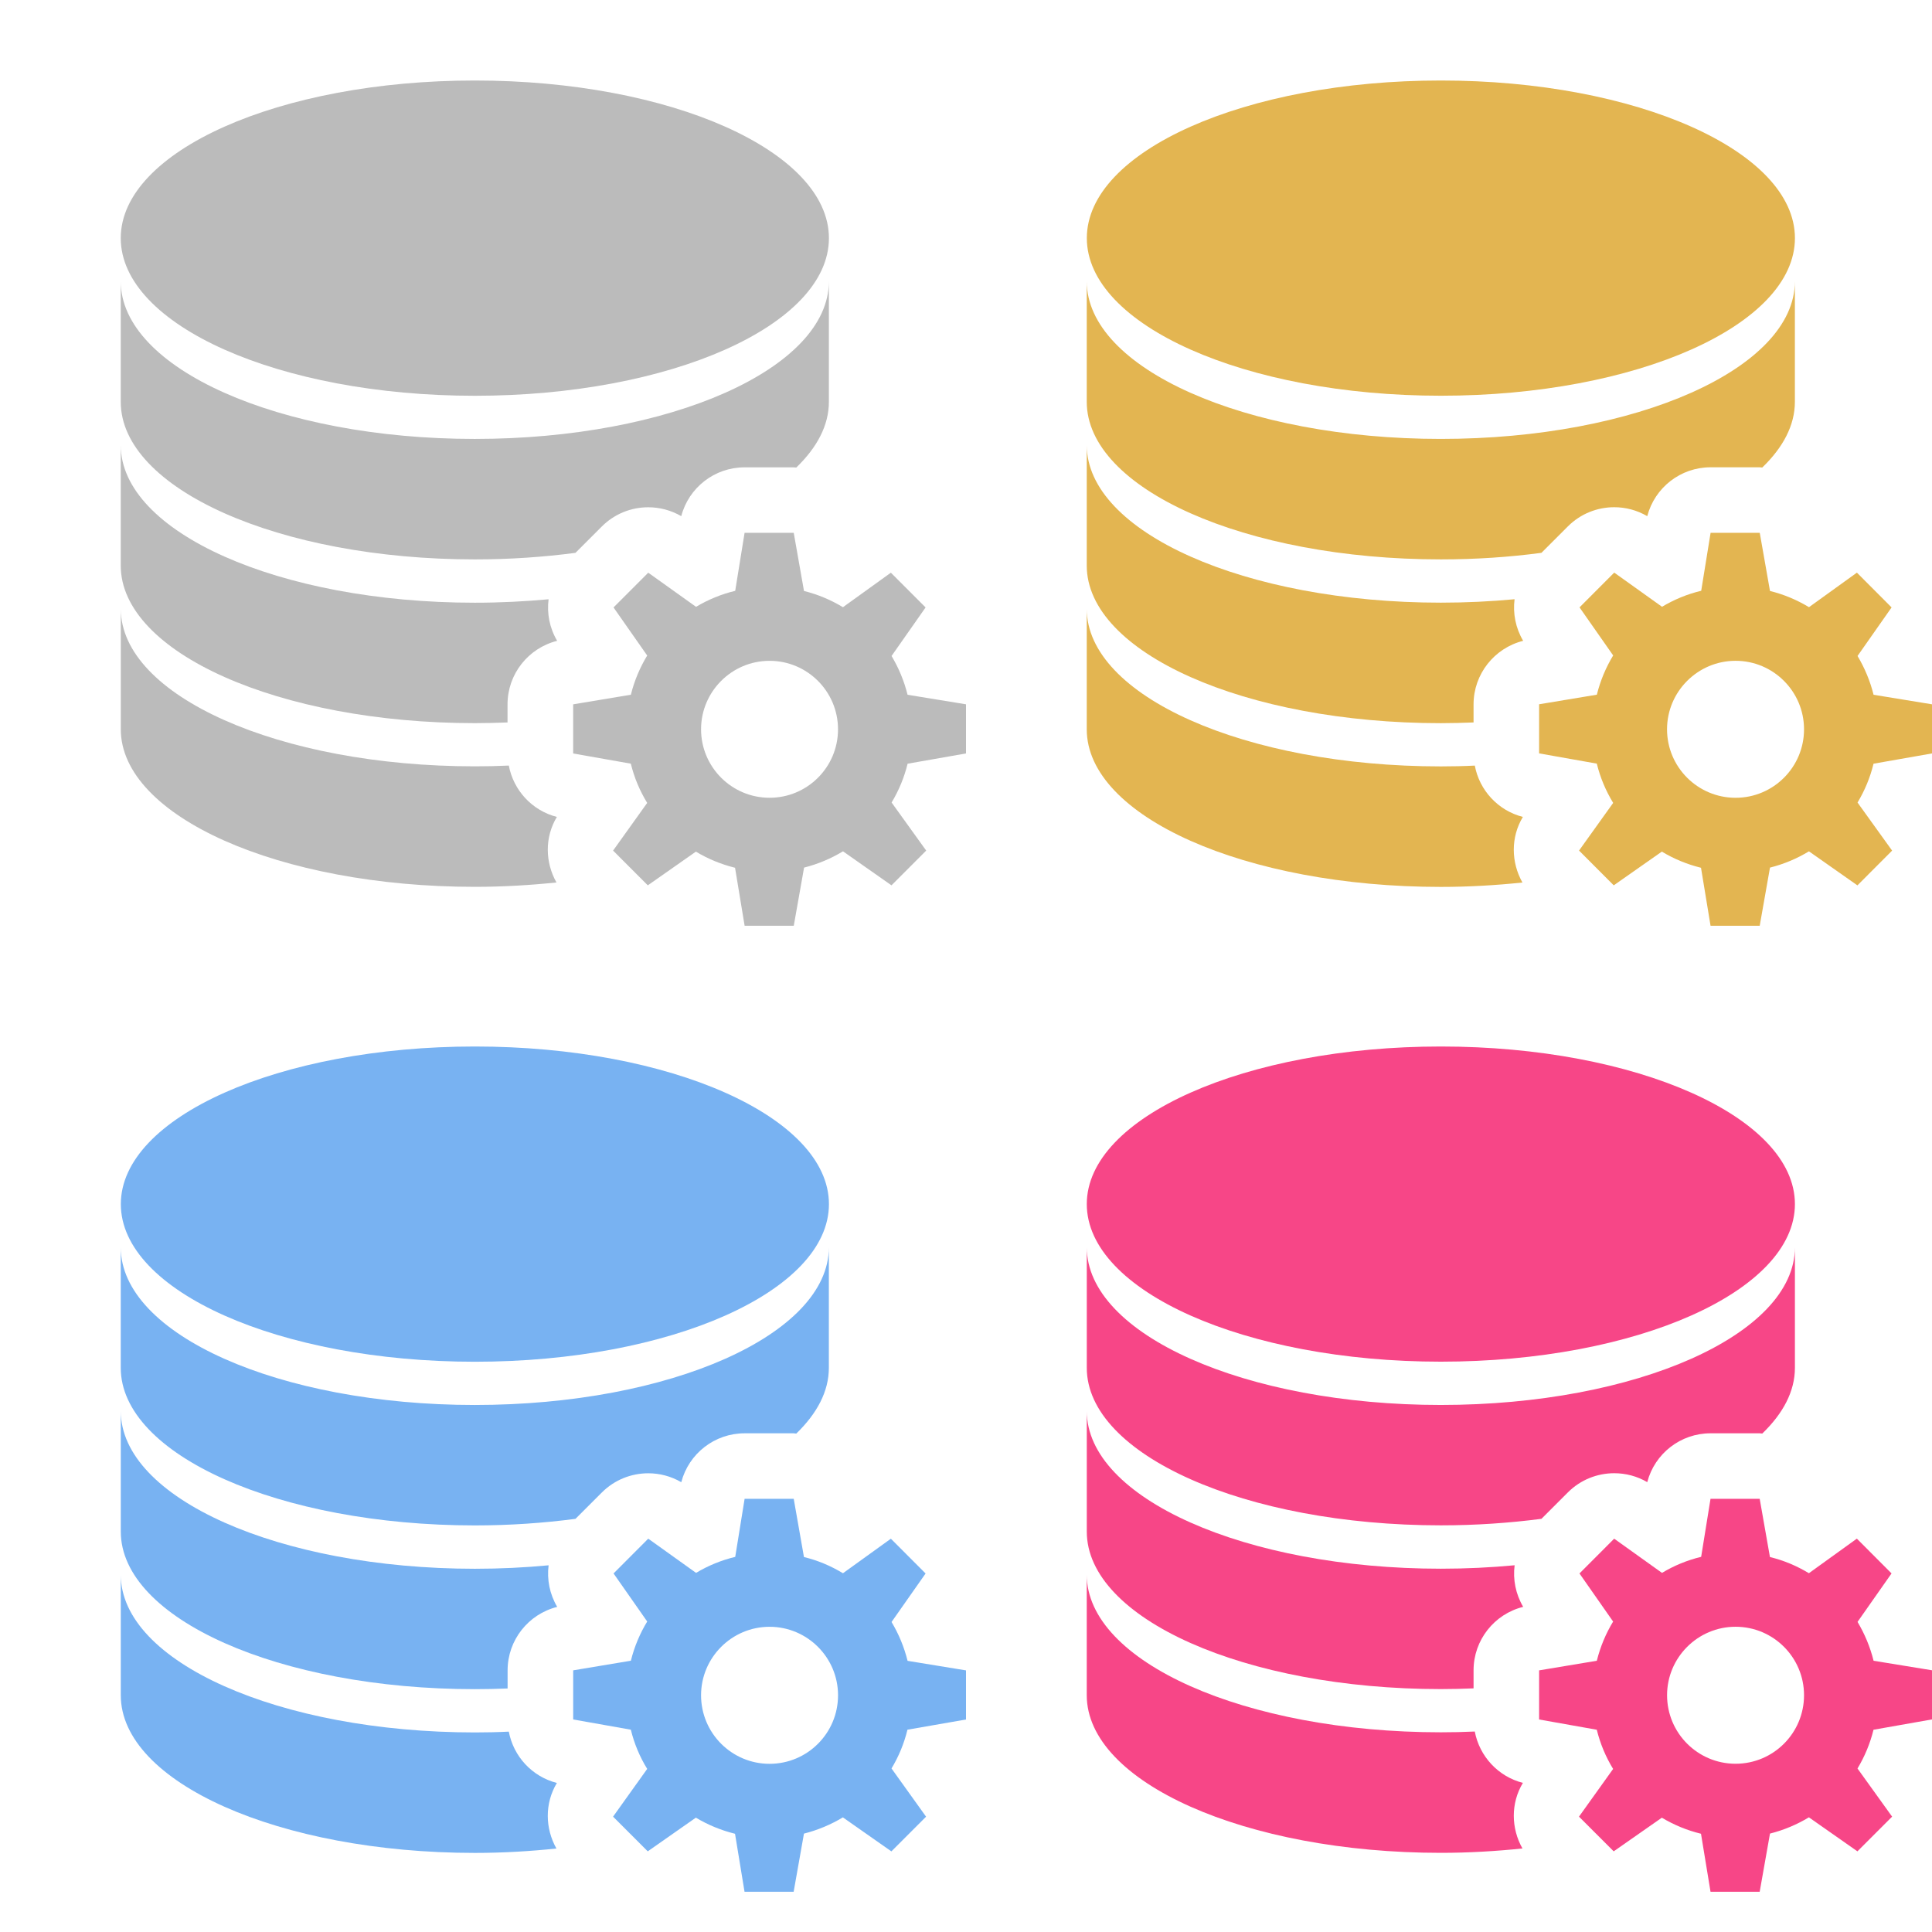
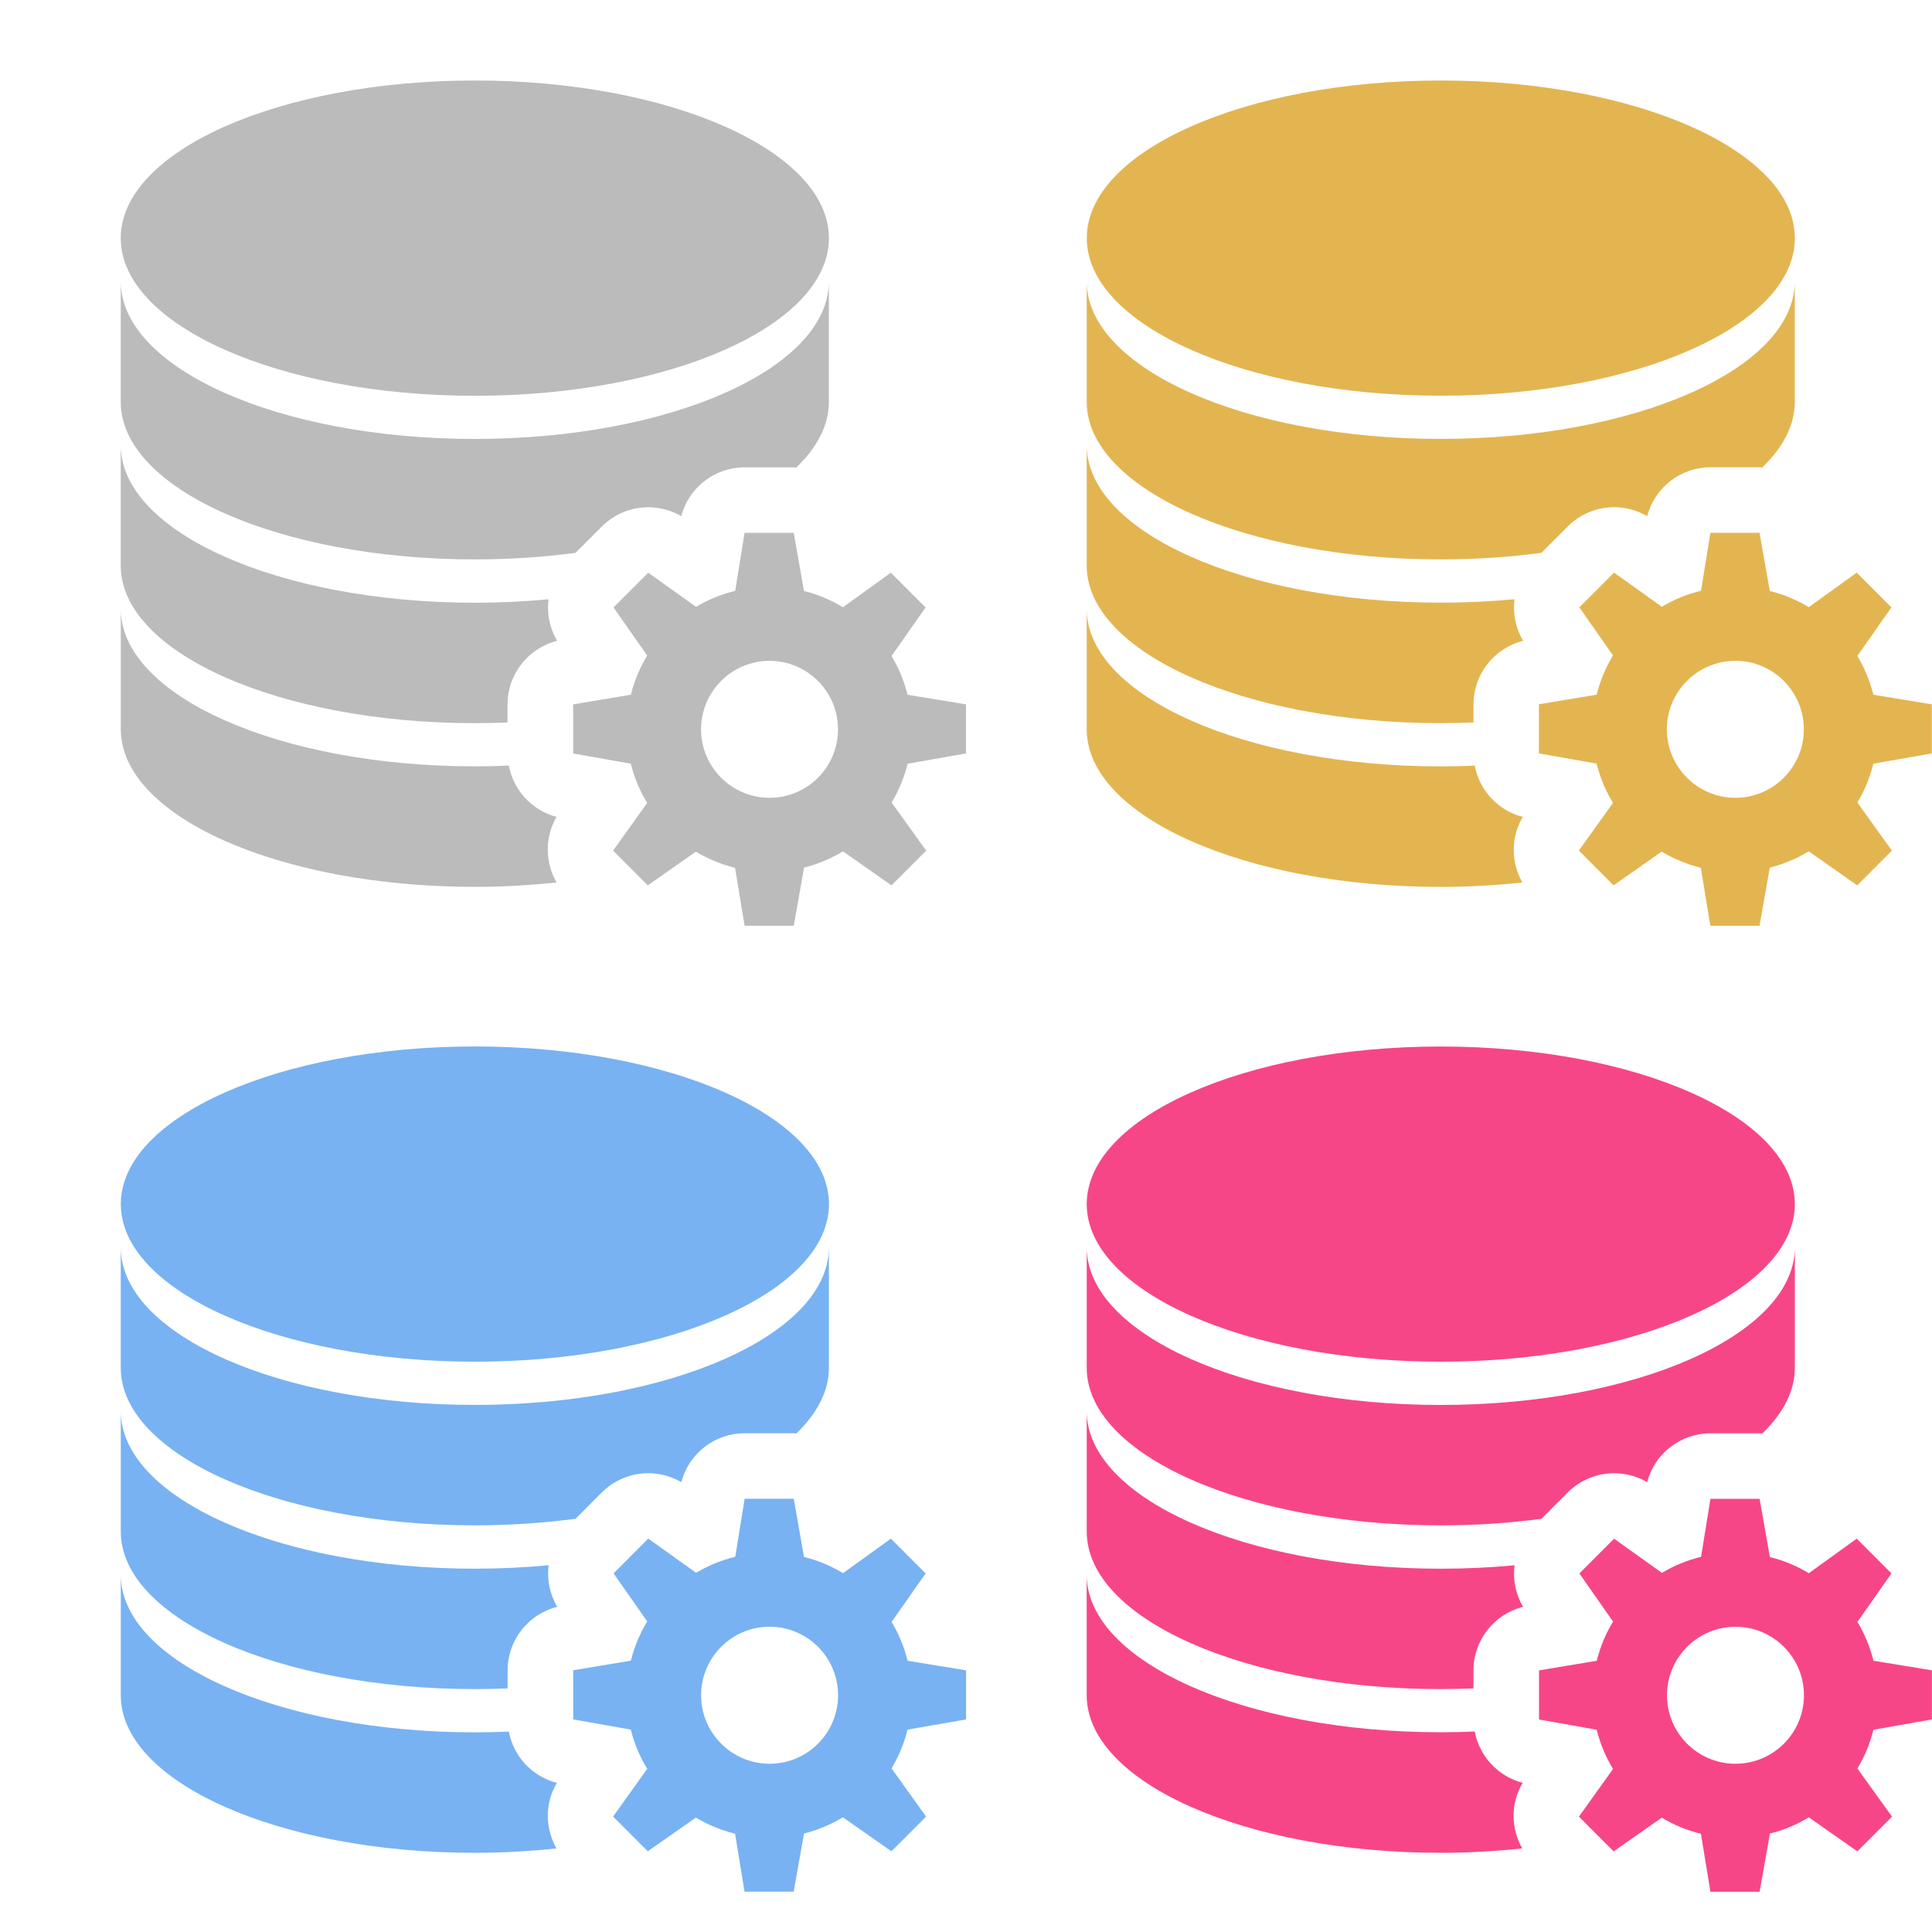
- <svg xmlns="http://www.w3.org/2000/svg" version="1.1" width="48" height="48" viewBox="0 0 48 48" enable-background="new 0 0 48 48">
-   <g id="g3466" transform="matrix(1.001049,0,0,1.001001,2.889742,0.05505508)">
-     <g id="g3398">
-       <ellipse id="ellipse3400" ry="3.912" rx="8.787" cy="5.855" cx="32.874" fill="#e3b551" />
-       <path id="path3402" d="m 34.909,20.221 c -0.617,-0.158 -1.078,-0.66 -1.193,-1.274 -0.279,0.014 -0.559,0.02 -0.842,0.02 -4.855,0 -8.789,-1.75 -8.789,-3.912 0,0.902 0,1.505 0,2.991 0,2.162 3.934,3.912 8.789,3.912 0.696,0 1.373,-0.041 2.024,-0.109 -0.282,-0.502 -0.294,-1.122 0.011,-1.628 z" fill="#e3b551" />
-       <path id="path3404" d="m 32.874,17.894 c 0.273,0 0.544,-0.008 0.811,-0.018 l 0,-0.449 c 0,-0.751 0.515,-1.397 1.231,-1.577 -0.188,-0.318 -0.258,-0.683 -0.213,-1.032 -0.59,0.055 -1.202,0.085 -1.829,0.085 -4.855,0 -8.789,-1.75 -8.789,-3.912 0,0.902 0,1.505 0,2.991 10e-4,2.162 3.934,3.912 8.789,3.912 z" fill="#e3b551" />
-       <path id="path3406" d="m 32.874,13.829 c 0.866,0 1.703,-0.057 2.496,-0.163 l 0.656,-0.656 c 0.315,-0.315 0.731,-0.476 1.15,-0.476 0.283,0 0.564,0.073 0.82,0.222 0.185,-0.708 0.827,-1.213 1.57,-1.213 l 1.22,0 c 0.022,0 0.043,0.006 0.064,0.006 0.516,-0.497 0.81,-1.048 0.81,-1.631 0,-0.794 0,-1.622 0,-2.991 0,2.161 -3.935,3.912 -8.789,3.912 -4.854,0 -8.786,-1.751 -8.786,-3.912 0,0.903 0,1.505 0,2.991 10e-4,2.161 3.934,3.911 8.789,3.911 z" fill="#e3b551" />
-     </g>
-     <g id="g3408">
-       <path id="path3410" d="m 45.063,18.645 0,-1.219 -1.45,-0.237 c -0.086,-0.344 -0.221,-0.666 -0.398,-0.963 l 0.845,-1.205 -0.861,-0.863 -1.189,0.857 c -0.298,-0.18 -0.622,-0.317 -0.968,-0.402 l -0.254,-1.444 -1.22,0 -0.233,1.439 c -0.348,0.083 -0.674,0.219 -0.972,0.397 l -1.187,-0.848 -0.861,0.863 0.835,1.193 c -0.181,0.299 -0.318,0.625 -0.405,0.974 l -1.433,0.238 0,1.219 1.432,0.254 c 0.085,0.349 0.224,0.676 0.406,0.975 l -0.847,1.183 0.861,0.863 1.194,-0.837 c 0.3,0.181 0.625,0.315 0.972,0.401 l 0.237,1.439 1.22,0 0.255,-1.443 c 0.346,-0.087 0.67,-0.224 0.967,-0.404 l 1.203,0.845 0.861,-0.863 -0.858,-1.193 c 0.178,-0.296 0.313,-0.619 0.397,-0.964 l 1.451,-0.255 z m -4.875,1.101 c -0.938,0 -1.701,-0.761 -1.701,-1.7 0,-0.937 0.764,-1.7 1.701,-1.7 0.938,0 1.699,0.763 1.699,1.7 10e-4,0.938 -0.76,1.7 -1.699,1.7 z" fill="#e3b551" />
-     </g>
+ <svg xmlns="http://www.w3.org/2000/svg" width="48" height="48" viewBox="0 0 48 48" enable-background="new 0 0 48 48">
+   <g transform="matrix(1.001 0 0 1.001 2.89.055)" fill="#e3b551">
+     <ellipse ry="3.912" rx="8.787" cy="5.855" cx="32.874" />
+     <path d="m34.909 20.221c-.617-.158-1.078-.66-1.193-1.274-.279.014-.559.02-.842.02-4.855 0-8.789-1.75-8.789-3.912 0 .902 0 1.505 0 2.991 0 2.162 3.934 3.912 8.789 3.912.696 0 1.373-.041 2.024-.109-.282-.502-.294-1.122.011-1.628" />
+     <path d="m32.874 17.894c.273 0 .544-.008.811-.018v-.449c0-.751.515-1.397 1.231-1.577-.188-.318-.258-.683-.213-1.032-.59.055-1.202.085-1.829.085-4.855 0-8.789-1.75-8.789-3.912 0 .902 0 1.505 0 2.991 0 2.162 3.934 3.912 8.789 3.912" />
+     <path d="m32.874 13.829c.866 0 1.703-.057 2.496-.163l.656-.656c.315-.315.731-.476 1.15-.476.283 0 .564.073.82.222.185-.708.827-1.213 1.57-1.213h1.22c.022 0 .043.006.064.006.516-.497.81-1.048.81-1.631 0-.794 0-1.622 0-2.991 0 2.161-3.935 3.912-8.789 3.912-4.854 0-8.786-1.751-8.786-3.912 0 .903 0 1.505 0 2.991 0 2.161 3.934 3.911 8.789 3.911" />
+     <path d="m45.06 18.645v-1.219l-1.45-.237c-.086-.344-.221-.666-.398-.963l.845-1.205-.861-.863-1.189.857c-.298-.18-.622-.317-.968-.402l-.254-1.444h-1.22l-.233 1.439c-.348.083-.674.219-.972.397l-1.187-.848-.861.863.835 1.193c-.181.299-.318.625-.405.974l-1.433.238v1.219l1.432.254c.085.349.224.676.406.975l-.847 1.183.861.863 1.194-.837c.3.181.625.315.972.401l.237 1.439h1.22l.255-1.443c.346-.087.67-.224.967-.404l1.203.845.861-.863-.858-1.193c.178-.296.313-.619.397-.964l1.451-.255m-4.875 1.101c-.938 0-1.701-.761-1.701-1.7 0-.937.764-1.7 1.701-1.7.938 0 1.699.763 1.699 1.7 0.0.938-.76 1.7-1.699 1.7" />
  </g>
-   <g id="g3412" transform="matrix(1.004016,0,0,1.003968,-0.02710843,-0.00793695)">
-     <g id="g3414">
-       <ellipse cx="11.777" cy="5.901" rx="8.762" ry="3.901" id="ellipse3416" fill="#bbbbbb" />
-       <path d="m 13.807,20.224 c -0.615,-0.158 -1.074,-0.659 -1.189,-1.271 -0.278,0.013 -0.557,0.019 -0.84,0.019 -4.84,0 -8.762,-1.745 -8.762,-3.9 0,0.899 0,1.5 0,2.982 0,2.155 3.922,3.9 8.762,3.9 0.695,0 1.37,-0.041 2.019,-0.108 -0.282,-0.5 -0.294,-1.118 0.01,-1.622 z" id="path3418" fill="#bbbbbb" />
-       <path d="m 11.777,17.903 c 0.273,0 0.542,-0.007 0.809,-0.017 l 0,-0.448 c 0,-0.749 0.513,-1.393 1.228,-1.572 -0.188,-0.316 -0.257,-0.681 -0.212,-1.028 -0.588,0.054 -1.199,0.085 -1.825,0.085 -4.84,0 -8.762,-1.746 -8.762,-3.9 0,0.899 0,1.5 0,2.982 10e-4,2.153 3.922,3.898 8.762,3.898 z" id="path3420" fill="#bbbbbb" />
-       <path d="m 11.777,13.851 c 0.865,0 1.699,-0.058 2.49,-0.162 l 0.654,-0.654 c 0.314,-0.314 0.729,-0.474 1.147,-0.474 0.282,0 0.563,0.073 0.817,0.22 0.184,-0.706 0.825,-1.208 1.565,-1.208 l 1.216,0 c 0.022,0 0.044,0.005 0.065,0.005 0.514,-0.496 0.807,-1.044 0.807,-1.625 0,-0.793 0,-1.618 0,-2.983 0,2.155 -3.923,3.9 -8.763,3.9 -4.84,0 -8.76,-1.746 -8.76,-3.9 0,0.9 0,1.501 0,2.983 10e-4,2.152 3.922,3.898 8.762,3.898 z" id="path3422" fill="#bbbbbb" />
-     </g>
-     <g id="g3424">
-       <path d="m 23.931,18.653 0,-1.216 -1.446,-0.236 C 22.4,16.859 22.266,16.537 22.089,16.241 l 0.842,-1.201 -0.859,-0.86 -1.186,0.854 c -0.296,-0.179 -0.62,-0.317 -0.964,-0.401 l -0.254,-1.44 -1.216,0 -0.232,1.436 c -0.346,0.083 -0.671,0.218 -0.969,0.396 l -1.183,-0.845 -0.859,0.86 0.833,1.19 c -0.18,0.298 -0.318,0.623 -0.404,0.97 l -1.428,0.238 0,1.216 1.427,0.252 c 0.085,0.349 0.223,0.674 0.405,0.971 l -0.844,1.18 0.859,0.86 1.19,-0.834 c 0.3,0.18 0.624,0.314 0.969,0.399 l 0.237,1.435 1.216,0 0.255,-1.439 c 0.344,-0.087 0.668,-0.224 0.963,-0.403 l 1.2,0.842 0.859,-0.86 -0.856,-1.19 c 0.177,-0.294 0.312,-0.616 0.396,-0.96 l 1.445,-0.254 z M 19.07,19.75 c -0.935,0 -1.695,-0.759 -1.695,-1.695 0,-0.934 0.761,-1.694 1.695,-1.694 0.936,0 1.694,0.761 1.694,1.694 0.001,0.936 -0.758,1.695 -1.694,1.695 z" id="path3426" fill="#bbbbbb" />
-     </g>
+   <g transform="matrix(1.004 0 0 1.004-.027-.008)" fill="#bbb">
+     <ellipse cx="11.777" cy="5.901" rx="8.762" ry="3.901" />
+     <path d="m13.807 20.224c-.615-.158-1.074-.659-1.189-1.271-.278.013-.557.019-.84.019-4.84 0-8.762-1.745-8.762-3.9 0 .899 0 1.5 0 2.982 0 2.155 3.922 3.9 8.762 3.9.695 0 1.37-.041 2.02-.108-.282-.5-.294-1.118.001-1.622" />
+     <path d="m11.777 17.903c.273 0 .542-.007.809-.017v-.448c0-.749.513-1.393 1.228-1.572-.188-.316-.257-.681-.212-1.028-.588.054-1.199.085-1.825.085-4.84 0-8.762-1.746-8.762-3.9 0 .899 0 1.5 0 2.982 0 2.153 3.922 3.898 8.762 3.898" />
+     <path d="m11.777 13.851c.865 0 1.699-.058 2.49-.162l.654-.654c.314-.314.729-.474 1.147-.474.282 0 .563.073.817.22.184-.706.825-1.208 1.565-1.208h1.216c.022 0 .044.005.065.005.514-.496.807-1.044.807-1.625 0-.793 0-1.618 0-2.983 0 2.155-3.923 3.9-8.763 3.9-4.84 0-8.76-1.746-8.76-3.9 0 .9 0 1.501 0 2.983 0 2.152 3.922 3.898 8.762 3.898" />
+     <path d="m23.931 18.653v-1.216l-1.446-.236c-.085-.342-.219-.664-.396-.96l.842-1.201-.859-.86-1.186.854c-.296-.179-.62-.317-.964-.401l-.254-1.44h-1.216l-.232 1.436c-.346.083-.671.218-.969.396l-1.183-.845-.859.86.833 1.19c-.18.298-.318.623-.404.97l-1.428.238v1.216l1.427.252c.085.349.223.674.405.971l-.844 1.18.859.86 1.19-.834c.3.18.624.314.969.399l.237 1.435h1.216l.255-1.439c.344-.087.668-.224.963-.403l1.2.842.859-.86-.856-1.19c.177-.294.312-.616.396-.96l1.445-.254m-4.861 1.097c-.935 0-1.695-.759-1.695-1.695 0-.934.761-1.694 1.695-1.694.936 0 1.694.761 1.694 1.694 0.0.936-.758 1.695-1.694 1.695" />
  </g>
-   <g id="g3428" transform="matrix(1.000953,0,0,1.001049,-0.00185891,-0.0492899)">
-     <g id="g3430">
-       <ellipse cx="11.789" cy="29.934" rx="8.788" ry="3.912" id="ellipse3432" fill="#78b2f2" />
-       <path d="m 13.824,44.3 c -0.617,-0.158 -1.077,-0.66 -1.193,-1.274 -0.279,0.014 -0.559,0.02 -0.842,0.02 C 6.934,43.045 3,41.296 3,39.133 c 0,0.902 0,1.505 0,2.991 0,2.161 3.934,3.912 8.789,3.912 0.697,0 1.374,-0.041 2.024,-0.109 -0.282,-0.5 -0.294,-1.12 0.011,-1.627 z" id="path3434" fill="#78b2f2" />
-       <path d="m 11.789,41.972 c 0.274,0 0.544,-0.006 0.812,-0.017 l 0,-0.449 c 0,-0.751 0.514,-1.396 1.231,-1.576 -0.188,-0.318 -0.258,-0.684 -0.213,-1.032 -0.59,0.056 -1.203,0.086 -1.83,0.086 C 6.934,38.983 3,37.232 3,35.071 c 0,0.901 0,1.505 0,2.99 10e-4,2.162 3.934,3.911 8.789,3.911 z" id="path3436" fill="#78b2f2" />
-       <path d="m 11.789,37.908 c 0.867,0 1.704,-0.059 2.497,-0.163 l 0.656,-0.656 c 0.315,-0.314 0.731,-0.475 1.15,-0.475 0.283,0 0.564,0.073 0.82,0.221 0.185,-0.708 0.827,-1.213 1.57,-1.213 l 1.219,0 c 0.022,0 0.044,0.007 0.065,0.007 0.515,-0.498 0.809,-1.048 0.809,-1.631 0,-0.796 0,-1.623 0,-2.992 0,2.162 -3.935,3.913 -8.789,3.913 -4.855,0 -8.787,-1.751 -8.787,-3.913 0,0.903 0,1.506 0,2.992 0.002,2.159 3.935,3.91 8.79,3.91 z" id="path3438" fill="#78b2f2" />
-     </g>
-     <g id="g3440">
-       <path d="m 23.979,42.725 0,-1.219 -1.45,-0.237 c -0.086,-0.345 -0.22,-0.667 -0.398,-0.964 l 0.845,-1.204 -0.862,-0.863 -1.189,0.857 c -0.297,-0.18 -0.622,-0.319 -0.968,-0.402 l -0.254,-1.445 -1.219,0 -0.233,1.441 c -0.347,0.083 -0.673,0.218 -0.972,0.397 l -1.187,-0.849 -0.861,0.863 0.835,1.193 c -0.181,0.299 -0.319,0.624 -0.405,0.973 l -1.432,0.239 0,1.219 1.431,0.254 c 0.085,0.349 0.223,0.676 0.406,0.973 l -0.847,1.185 0.861,0.861 1.194,-0.836 c 0.3,0.18 0.625,0.314 0.972,0.4 l 0.236,1.439 1.219,0 0.256,-1.443 c 0.345,-0.087 0.67,-0.225 0.966,-0.403 l 1.204,0.844 0.861,-0.861 -0.858,-1.197 c 0.178,-0.295 0.312,-0.617 0.396,-0.962 l 1.453,-0.253 z m -4.876,1.1 c -0.937,0 -1.7,-0.761 -1.7,-1.701 0,-0.937 0.763,-1.7 1.7,-1.7 0.939,0 1.7,0.764 1.7,1.7 0,0.94 -0.761,1.701 -1.7,1.701 z" id="path3442" fill="#78b2f2" />
-     </g>
+   <g transform="matrix(1.001 0 0 1.001-.002-.049)" fill="#78b2f2">
+     <ellipse cx="11.789" cy="29.934" rx="8.788" ry="3.912" />
+     <path d="m13.824 44.3c-.617-.158-1.077-.66-1.193-1.274-.279.014-.559.02-.842.02-4.855-0-8.789-1.75-8.789-3.913 0 .902 0 1.505 0 2.991 0 2.161 3.934 3.912 8.789 3.912.697 0 1.374-.041 2.024-.109-.282-.5-.294-1.12.011-1.627" />
+     <path d="m11.789 41.972c.274 0 .544-.006.812-.017v-.449c0-.751.514-1.396 1.231-1.576-.188-.318-.258-.684-.213-1.032-.59.056-1.203.086-1.83.086-4.855-0-8.789-1.752-8.789-3.913 0 .901 0 1.505 0 2.99 0 2.162 3.934 3.911 8.789 3.911" />
+     <path d="m11.789 37.908c.867 0 1.704-.059 2.497-.163l.656-.656c.315-.314.731-.475 1.15-.475.283 0 .564.073.82.221.185-.708.827-1.213 1.57-1.213h1.219c.022 0 .044.007.065.007.515-.498.809-1.048.809-1.631 0-.796 0-1.623 0-2.992 0 2.162-3.935 3.913-8.789 3.913-4.855 0-8.787-1.751-8.787-3.913 0 .903 0 1.506 0 2.992.002 2.159 3.935 3.91 8.79 3.91" />
+     <path d="m23.979 42.725v-1.219l-1.45-.237c-.086-.345-.22-.667-.398-.964l.845-1.204-.862-.863-1.189.857c-.297-.18-.622-.319-.968-.402l-.254-1.445h-1.219l-.233 1.441c-.347.083-.673.218-.972.397l-1.187-.849-.861.863.835 1.193c-.181.299-.319.624-.405.973l-1.432.239v1.219l1.431.254c.085.349.223.676.406.973l-.847 1.185.861.861 1.194-.836c.3.18.625.314.972.4l.236 1.439h1.219l.256-1.443c.345-.087.67-.225.966-.403l1.204.844.861-.861-.858-1.197c.178-.295.312-.617.396-.962l1.453-.253m-4.876 1.1c-.937 0-1.7-.761-1.7-1.701 0-.937.763-1.7 1.7-1.7.939 0 1.7.764 1.7 1.7 0 .94-.761 1.701-1.7 1.701" />
  </g>
-   <g id="g3444" transform="matrix(1.007049,0,0,1.007001,2.74421,-0.2051868)">
-     <g id="g3446">
-       <ellipse cx="32.822" cy="29.911" rx="8.735" ry="3.888" id="ellipse3448" fill="#f74687" />
-       <path d="m 34.846,44.191 c -0.613,-0.157 -1.071,-0.657 -1.187,-1.267 -0.277,0.013 -0.556,0.019 -0.837,0.019 -4.826,0 -8.736,-1.738 -8.736,-3.889 0,0.896 0,1.496 0,2.973 0,2.148 3.91,3.89 8.736,3.89 0.692,0 1.365,-0.041 2.013,-0.108 -0.281,-0.498 -0.292,-1.115 0.011,-1.618 z" id="path3450" fill="#f74687" />
-       <path d="m 32.822,41.877 c 0.271,0 0.541,-0.007 0.807,-0.018 l 0,-0.446 c 0,-0.745 0.511,-1.388 1.224,-1.565 -0.187,-0.317 -0.256,-0.681 -0.211,-1.026 -0.587,0.055 -1.195,0.085 -1.819,0.085 -4.826,0 -8.736,-1.741 -8.736,-3.89 0,0.897 0,1.496 0,2.974 0,2.148 3.909,3.886 8.735,3.886 z" id="path3452" fill="#f74687" />
-       <path d="m 32.822,37.837 c 0.861,0 1.693,-0.058 2.482,-0.161 l 0.652,-0.652 c 0.313,-0.313 0.727,-0.473 1.143,-0.473 0.282,0 0.562,0.072 0.815,0.22 0.184,-0.704 0.822,-1.205 1.561,-1.205 l 1.213,0 c 0.022,0 0.043,0.006 0.064,0.006 0.513,-0.495 0.805,-1.041 0.805,-1.621 0,-0.791 0,-1.613 0,-2.975 0,2.15 -3.911,3.891 -8.736,3.891 -4.826,0 -8.734,-1.74 -8.734,-3.891 0,0.898 0,1.498 0,2.975 0,2.146 3.909,3.886 8.735,3.886 z" id="path3454" fill="#f74687" />
-     </g>
-     <g id="g3456">
-       <path d="m 44.939,42.625 0,-1.212 -1.441,-0.235 c -0.085,-0.342 -0.22,-0.663 -0.396,-0.959 l 0.839,-1.196 -0.856,-0.858 -1.183,0.853 c -0.295,-0.179 -0.618,-0.316 -0.961,-0.399 l -0.253,-1.437 -1.213,0 -0.231,1.432 c -0.345,0.083 -0.669,0.217 -0.966,0.396 l -1.18,-0.844 -0.856,0.858 0.83,1.187 c -0.18,0.297 -0.316,0.62 -0.402,0.967 l -1.424,0.237 0,1.212 1.423,0.253 c 0.085,0.346 0.222,0.671 0.403,0.967 l -0.842,1.177 0.856,0.856 1.188,-0.83 c 0.298,0.178 0.621,0.312 0.966,0.396 l 0.235,1.431 1.213,0 0.254,-1.435 c 0.343,-0.087 0.666,-0.223 0.96,-0.401 l 1.197,0.839 0.856,-0.856 -0.854,-1.188 c 0.176,-0.293 0.311,-0.614 0.395,-0.956 l 1.443,-0.255 z m -4.846,1.094 c -0.932,0 -1.69,-0.756 -1.69,-1.691 0,-0.931 0.759,-1.689 1.69,-1.689 0.934,0 1.689,0.759 1.689,1.689 0,0.935 -0.756,1.691 -1.689,1.691 z" id="path3458" fill="#f74687" />
-     </g>
+   <g transform="matrix(1.007 0 0 1.007 2.744-.205)" fill="#f74687">
+     <ellipse cx="32.822" cy="29.911" rx="8.735" ry="3.888" />
+     <path d="m34.846 44.19c-.613-.157-1.071-.657-1.187-1.267-.277.013-.556.019-.837.019-4.826 0-8.736-1.738-8.736-3.889 0 .896 0 1.496 0 2.973 0 2.148 3.91 3.89 8.736 3.89.692 0 1.365-.041 2.01-.108-.281-.498-.292-1.115.011-1.618" />
+     <path d="m32.822 41.877c.271 0 .541-.007.807-.018v-.446c0-.745.511-1.388 1.224-1.565-.187-.317-.256-.681-.211-1.026-.587.055-1.195.085-1.819.085-4.826 0-8.736-1.741-8.736-3.89 0 .897 0 1.496 0 2.974 0 2.148 3.909 3.886 8.735 3.886" />
+     <path d="m32.822 37.837c.861 0 1.693-.058 2.482-.161l.652-.652c.313-.313.727-.473 1.143-.473.282 0 .562.072.815.22.184-.704.822-1.205 1.561-1.205h1.213c.022 0 .043.006.064.006.513-.495.805-1.041.805-1.621 0-.791 0-1.613 0-2.975 0 2.15-3.911 3.891-8.736 3.891-4.826 0-8.734-1.74-8.734-3.891 0 .898 0 1.498 0 2.975 0 2.146 3.909 3.886 8.735 3.886" />
+     <path d="m44.939 42.625v-1.212l-1.441-.235c-.085-.342-.22-.663-.396-.959l.839-1.196-.856-.858-1.183.853c-.295-.179-.618-.316-.961-.399l-.253-1.437h-1.213l-.231 1.432c-.345.083-.669.217-.966.396l-1.18-.844-.856.858.83 1.187c-.18.297-.316.62-.402.967l-1.424.237v1.212l1.423.253c.085.346.222.671.403.967l-.842 1.177.856.856 1.188-.83c.298.178.621.312.966.396l.235 1.431h1.213l.254-1.435c.343-.087.666-.223.96-.401l1.197.839.856-.856-.854-1.188c.176-.293.311-.614.395-.956l1.443-.255m-4.846 1.094c-.932 0-1.69-.756-1.69-1.691 0-.931.759-1.689 1.69-1.689.934 0 1.689.759 1.689 1.689 0 .935-.756 1.691-1.689 1.691" />
  </g>
</svg>
